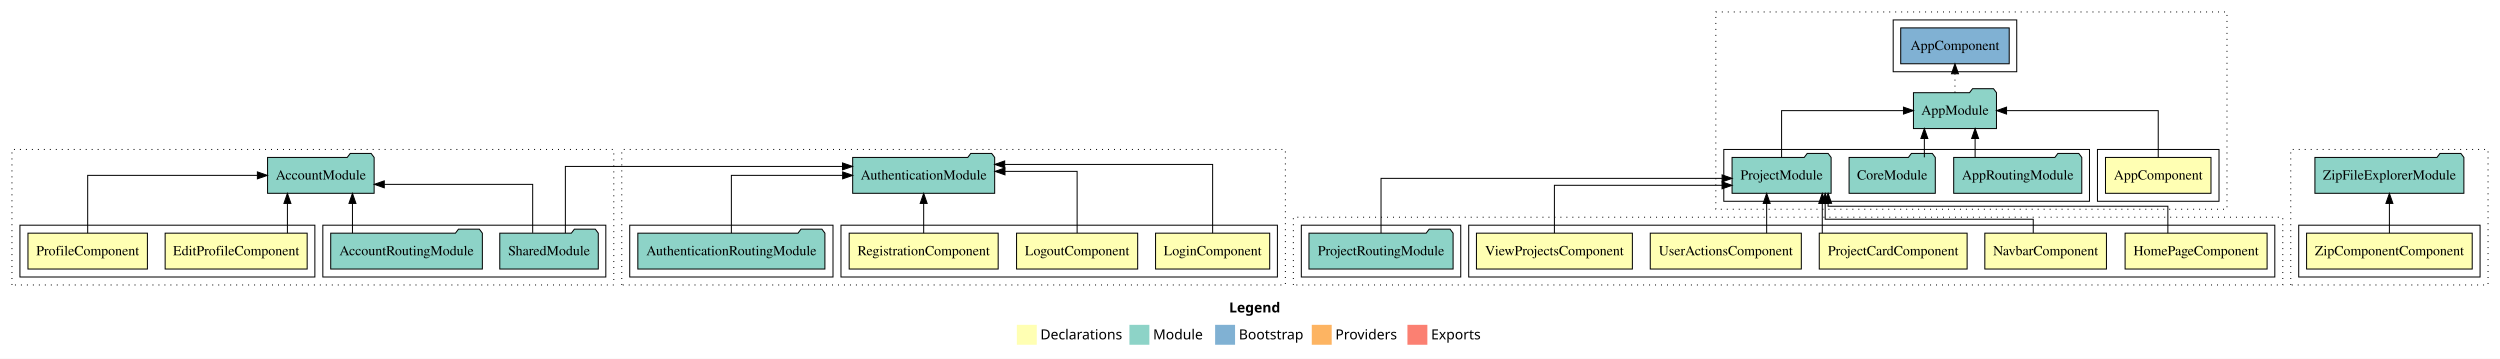
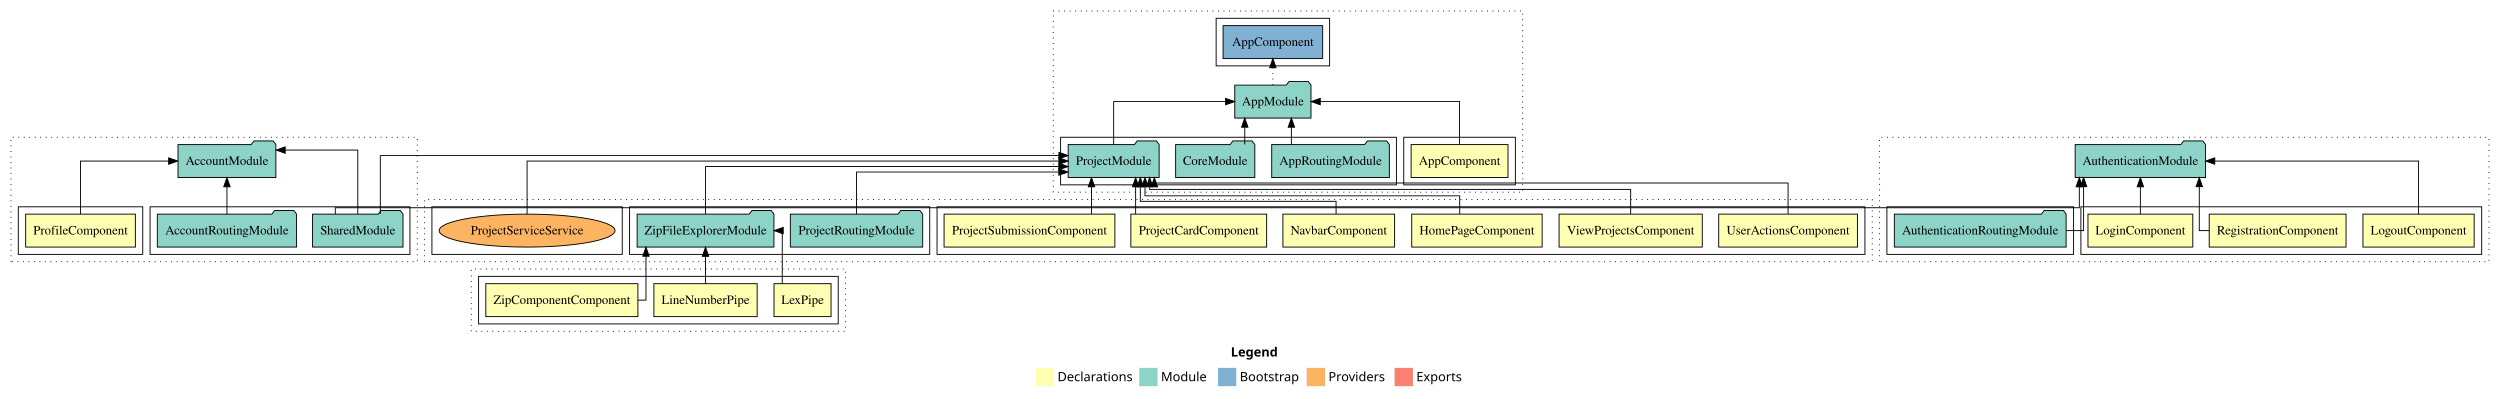
- <svg xmlns="http://www.w3.org/2000/svg" width="2509pt" height="360pt" viewBox="0.00 0.00 2509.00 360.00">
-   <g id="graph0" class="graph" transform="scale(1 1) rotate(0) translate(4 356)">
-     <polygon fill="#ffffff" stroke="transparent" points="-4,4 -4,-356 2505,-356 2505,4 -4,4" />
-     <text text-anchor="start" x="1229.509" y="-42.4" font-family="sans-serif" font-weight="bold" font-size="14.00" fill="#000000">Legend</text>
-     <polygon fill="#ffffb3" stroke="transparent" points="1016.5,-10 1016.5,-30 1036.5,-30 1036.5,-10 1016.5,-10" />
-     <text text-anchor="start" x="1040.129" y="-15.4" font-family="sans-serif" font-size="14.00" fill="#000000">  Declarations</text>
-     <polygon fill="#8dd3c7" stroke="transparent" points="1129.5,-10 1129.5,-30 1149.5,-30 1149.5,-10 1129.5,-10" />
-     <text text-anchor="start" x="1153.225" y="-15.4" font-family="sans-serif" font-size="14.00" fill="#000000">  Module</text>
-     <polygon fill="#80b1d3" stroke="transparent" points="1215.5,-10 1215.5,-30 1235.5,-30 1235.5,-10 1215.5,-10" />
-     <text text-anchor="start" x="1239.281" y="-15.4" font-family="sans-serif" font-size="14.00" fill="#000000">  Bootstrap</text>
-     <polygon fill="#fdb462" stroke="transparent" points="1312.5,-10 1312.5,-30 1332.5,-30 1332.5,-10 1312.5,-10" />
-     <text text-anchor="start" x="1336.173" y="-15.4" font-family="sans-serif" font-size="14.00" fill="#000000">  Providers</text>
-     <polygon fill="#fb8072" stroke="transparent" points="1408.5,-10 1408.5,-30 1428.5,-30 1428.5,-10 1408.5,-10" />
-     <text text-anchor="start" x="1432.226" y="-15.4" font-family="sans-serif" font-size="14.00" fill="#000000">  Exports</text>
+ <svg xmlns="http://www.w3.org/2000/svg" width="2732pt" height="436pt" viewBox="0.00 0.00 2732.00 436.00">
+   <g id="graph0" class="graph" transform="scale(1 1) rotate(0) translate(4 432)">
+     <polygon fill="#ffffff" stroke="transparent" points="-4,4 -4,-432 2728,-432 2728,4 -4,4" />
+     <text text-anchor="start" x="1341.009" y="-42.4" font-family="sans-serif" font-weight="bold" font-size="14.00" fill="#000000">Legend</text>
+     <polygon fill="#ffffb3" stroke="transparent" points="1128,-10 1128,-30 1148,-30 1148,-10 1128,-10" />
+     <text text-anchor="start" x="1151.629" y="-15.4" font-family="sans-serif" font-size="14.00" fill="#000000">  Declarations</text>
+     <polygon fill="#8dd3c7" stroke="transparent" points="1241,-10 1241,-30 1261,-30 1261,-10 1241,-10" />
+     <text text-anchor="start" x="1264.725" y="-15.4" font-family="sans-serif" font-size="14.00" fill="#000000">  Module</text>
+     <polygon fill="#80b1d3" stroke="transparent" points="1327,-10 1327,-30 1347,-30 1347,-10 1327,-10" />
+     <text text-anchor="start" x="1350.781" y="-15.4" font-family="sans-serif" font-size="14.00" fill="#000000">  Bootstrap</text>
+     <polygon fill="#fdb462" stroke="transparent" points="1424,-10 1424,-30 1444,-30 1444,-10 1424,-10" />
+     <text text-anchor="start" x="1447.673" y="-15.4" font-family="sans-serif" font-size="14.00" fill="#000000">  Providers</text>
+     <polygon fill="#fb8072" stroke="transparent" points="1520,-10 1520,-30 1540,-30 1540,-10 1520,-10" />
+     <text text-anchor="start" x="1543.726" y="-15.4" font-family="sans-serif" font-size="14.00" fill="#000000">  Exports</text>
    <g id="clust1" class="cluster">
-       <polygon fill="none" stroke="#000000" stroke-dasharray="1,5" points="8,-70 8,-206 612,-206 612,-70 8,-70" />
+       <polygon fill="none" stroke="#000000" stroke-dasharray="1,5" points="8,-146 8,-282 452,-282 452,-146 8,-146" />
    </g>
    <g id="clust2" class="cluster">
-       <polygon fill="none" stroke="#000000" points="16,-78 16,-130 312,-130 312,-78 16,-78" />
-     </g>
-     <g id="clust5" class="cluster">
-       <polygon fill="none" stroke="#000000" points="320,-78 320,-130 604,-130 604,-78 320,-78" />
+       <polygon fill="none" stroke="#000000" points="16,-154 16,-206 152,-206 152,-154 16,-154" />
+     </g>
+     <g id="clust4" class="cluster">
+       <polygon fill="none" stroke="#000000" points="160,-154 160,-206 444,-206 444,-154 160,-154" />
+     </g>
+     <g id="clust14" class="cluster">
+       <polygon fill="none" stroke="#000000" stroke-dasharray="1,5" points="1147,-222 1147,-420 1660,-420 1660,-222 1147,-222" />
    </g>
    <g id="clust15" class="cluster">
-       <polygon fill="none" stroke="#000000" stroke-dasharray="1,5" points="1718,-146 1718,-344 2231,-344 2231,-146 1718,-146" />
-     </g>
-     <g id="clust16" class="cluster">
-       <polygon fill="none" stroke="#000000" points="2101,-154 2101,-206 2223,-206 2223,-154 2101,-154" />
-     </g>
-     <g id="clust18" class="cluster">
-       <polygon fill="none" stroke="#000000" points="1726,-154 1726,-206 2093,-206 2093,-154 1726,-154" />
-     </g>
-     <g id="clust20" class="cluster">
-       <polygon fill="none" stroke="#000000" points="1896,-284 1896,-336 2020,-336 2020,-284 1896,-284" />
+       <polygon fill="none" stroke="#000000" points="1530,-230 1530,-282 1652,-282 1652,-230 1530,-230" />
+     </g>
+     <g id="clust17" class="cluster">
+       <polygon fill="none" stroke="#000000" points="1155,-230 1155,-282 1522,-282 1522,-230 1155,-230" />
+     </g>
+     <g id="clust19" class="cluster">
+       <polygon fill="none" stroke="#000000" points="1325,-360 1325,-412 1449,-412 1449,-360 1325,-360" />
+     </g>
+     <g id="clust27" class="cluster">
+       <polygon fill="none" stroke="#000000" stroke-dasharray="1,5" points="2050,-146 2050,-282 2716,-282 2716,-146 2050,-146" />
    </g>
    <g id="clust28" class="cluster">
-       <polygon fill="none" stroke="#000000" stroke-dasharray="1,5" points="620,-70 620,-206 1286,-206 1286,-70 620,-70" />
-     </g>
-     <g id="clust29" class="cluster">
-       <polygon fill="none" stroke="#000000" points="840,-78 840,-130 1278,-130 1278,-78 840,-78" />
-     </g>
-     <g id="clust33" class="cluster">
-       <polygon fill="none" stroke="#000000" points="628,-78 628,-130 832,-130 832,-78 628,-78" />
+       <polygon fill="none" stroke="#000000" points="2270,-154 2270,-206 2708,-206 2708,-154 2270,-154" />
+     </g>
+     <g id="clust32" class="cluster">
+       <polygon fill="none" stroke="#000000" points="2058,-154 2058,-206 2262,-206 2262,-154 2058,-154" />
+     </g>
+     <g id="clust48" class="cluster">
+       <polygon fill="none" stroke="#000000" stroke-dasharray="1,5" points="460,-146 460,-214 2042,-214 2042,-146 460,-146" />
    </g>
    <g id="clust49" class="cluster">
-       <polygon fill="none" stroke="#000000" stroke-dasharray="1,5" points="1294,-70 1294,-138 2287,-138 2287,-70 1294,-70" />
-     </g>
-     <g id="clust50" class="cluster">
-       <polygon fill="none" stroke="#000000" points="1470,-78 1470,-130 2279,-130 2279,-78 1470,-78" />
+       <polygon fill="none" stroke="#000000" points="1020,-154 1020,-206 2034,-206 2034,-154 1020,-154" />
    </g>
    <g id="clust56" class="cluster">
-       <polygon fill="none" stroke="#000000" points="1302,-78 1302,-130 1462,-130 1462,-78 1302,-78" />
+       <polygon fill="none" stroke="#000000" points="684,-154 684,-206 1012,-206 1012,-154 684,-154" />
+     </g>
+     <g id="clust59" class="cluster">
+       <polygon fill="none" stroke="#000000" points="468,-154 468,-206 676,-206 676,-154 468,-154" />
    </g>
    <g id="clust72" class="cluster">
-       <polygon fill="none" stroke="#000000" stroke-dasharray="1,5" points="2295,-70 2295,-206 2493,-206 2493,-70 2295,-70" />
+       <polygon fill="none" stroke="#000000" stroke-dasharray="1,5" points="511,-70 511,-138 920,-138 920,-70 511,-70" />
    </g>
    <g id="clust73" class="cluster">
-       <polygon fill="none" stroke="#000000" points="2303,-78 2303,-130 2485,-130 2485,-78 2303,-78" />
+       <polygon fill="none" stroke="#000000" points="519,-78 519,-130 912,-130 912,-78 519,-78" />
    </g>
    <g id="node1" class="node">
-       <polygon fill="#ffffb3" stroke="#000000" points="304.266,-122 161.734,-122 161.734,-86 304.266,-86 304.266,-122" />
-       <text text-anchor="middle" x="233" y="-99.8" font-family="Times,serif" font-size="14.00" fill="#000000">EditProfileComponent</text>
+       <polygon fill="#ffffb3" stroke="#000000" points="143.933,-198 24.067,-198 24.067,-162 143.933,-162 143.933,-198" />
+       <text text-anchor="middle" x="84" y="-175.8" font-family="Times,serif" font-size="14.00" fill="#000000">ProfileComponent</text>
+     </g>
+     <g id="node2" class="node">
+       <polygon fill="#8dd3c7" stroke="#000000" points="297.476,-274 294.476,-278 273.476,-278 270.476,-274 190.524,-274 190.524,-238 297.476,-238 297.476,-274" />
+       <text text-anchor="middle" x="244" y="-251.8" font-family="Times,serif" font-size="14.00" fill="#000000">AccountModule</text>
+     </g>
+     <g id="edge1" class="edge">
+       <path fill="none" stroke="#000000" d="M84,-198.011C84,-220.485 84,-256 84,-256 84,-256 180.277,-256 180.277,-256" />
+       <polygon fill="#000000" stroke="#000000" points="180.277,-259.5 190.277,-256 180.277,-252.5 180.277,-259.5" />
    </g>
    <g id="node3" class="node">
-       <polygon fill="#8dd3c7" stroke="#000000" points="371.476,-198 368.476,-202 347.476,-202 344.476,-198 264.524,-198 264.524,-162 371.476,-162 371.476,-198" />
-       <text text-anchor="middle" x="318" y="-175.8" font-family="Times,serif" font-size="14.00" fill="#000000">AccountModule</text>
-     </g>
-     <g id="edge1" class="edge">
-       <path fill="none" stroke="#000000" d="M284.447,-122.011C284.447,-122.011 284.447,-151.855 284.447,-151.855" />
-       <polygon fill="#000000" stroke="#000000" points="280.947,-151.855 284.447,-161.855 287.947,-151.855 280.947,-151.855" />
-     </g>
-     <g id="node2" class="node">
-       <polygon fill="#ffffb3" stroke="#000000" points="143.933,-122 24.067,-122 24.067,-86 143.933,-86 143.933,-122" />
-       <text text-anchor="middle" x="84" y="-99.8" font-family="Times,serif" font-size="14.00" fill="#000000">ProfileComponent</text>
+       <polygon fill="#8dd3c7" stroke="#000000" points="320.094,-198 317.094,-202 296.094,-202 293.094,-198 167.906,-198 167.906,-162 320.094,-162 320.094,-198" />
+       <text text-anchor="middle" x="244" y="-175.8" font-family="Times,serif" font-size="14.00" fill="#000000">AccountRoutingModule</text>
    </g>
    <g id="edge2" class="edge">
-       <path fill="none" stroke="#000000" d="M84,-122.011C84,-144.485 84,-180 84,-180 84,-180 254.316,-180 254.316,-180" />
-       <polygon fill="#000000" stroke="#000000" points="254.316,-183.5 264.316,-180 254.316,-176.5 254.316,-183.5" />
+       <path fill="none" stroke="#000000" d="M244,-198.011C244,-198.011 244,-227.855 244,-227.855" />
+       <polygon fill="#000000" stroke="#000000" points="240.5,-227.855 244,-237.855 247.5,-227.855 240.5,-227.855" />
    </g>
    <g id="node4" class="node">
-       <polygon fill="#8dd3c7" stroke="#000000" points="480.094,-122 477.094,-126 456.094,-126 453.094,-122 327.906,-122 327.906,-86 480.094,-86 480.094,-122" />
-       <text text-anchor="middle" x="404" y="-99.8" font-family="Times,serif" font-size="14.00" fill="#000000">AccountRoutingModule</text>
+       <polygon fill="#8dd3c7" stroke="#000000" points="436.423,-198 433.423,-202 412.423,-202 409.423,-198 337.577,-198 337.577,-162 436.423,-162 436.423,-198" />
+       <text text-anchor="middle" x="387" y="-175.8" font-family="Times,serif" font-size="14.00" fill="#000000">SharedModule</text>
    </g>
    <g id="edge3" class="edge">
-       <path fill="none" stroke="#000000" d="M349.721,-122.011C349.721,-122.011 349.721,-151.855 349.721,-151.855" />
-       <polygon fill="#000000" stroke="#000000" points="346.221,-151.855 349.721,-161.855 353.221,-151.855 346.221,-151.855" />
+       <path fill="none" stroke="#000000" d="M387,-198.234C387,-224.009 387,-268 387,-268 387,-268 307.655,-268 307.655,-268" />
+       <polygon fill="#000000" stroke="#000000" points="307.655,-264.5 297.655,-268 307.655,-271.5 307.655,-264.5" />
+     </g>
+     <g id="node9" class="node">
+       <polygon fill="#8dd3c7" stroke="#000000" points="1262.704,-274 1259.704,-278 1238.704,-278 1235.704,-274 1163.296,-274 1163.296,-238 1262.704,-238 1262.704,-274" />
+       <text text-anchor="middle" x="1213" y="-251.8" font-family="Times,serif" font-size="14.00" fill="#000000">ProjectModule</text>
+     </g>
+     <g id="edge21" class="edge">
+       <path fill="none" stroke="#000000" d="M411.606,-198.198C411.606,-222.356 411.606,-262 411.606,-262 411.606,-262 1153.172,-262 1153.172,-262" />
+       <polygon fill="#000000" stroke="#000000" points="1153.172,-265.5 1163.172,-262 1153.172,-258.5 1153.172,-265.5" />
+     </g>
+     <g id="node14" class="node">
+       <polygon fill="#8dd3c7" stroke="#000000" points="2406.253,-274 2403.253,-278 2382.253,-278 2379.253,-274 2263.747,-274 2263.747,-238 2406.253,-238 2406.253,-274" />
+       <text text-anchor="middle" x="2335" y="-251.8" font-family="Times,serif" font-size="14.00" fill="#000000">AuthenticationModule</text>
+     </g>
+     <g id="edge13" class="edge">
+       <path fill="none" stroke="#000000" d="M362.394,-198.169C362.394,-202.046 362.394,-205 362.394,-205 362.394,-205 2268.286,-205 2268.286,-205 2268.286,-205 2268.286,-227.876 2268.286,-227.876" />
+       <polygon fill="#000000" stroke="#000000" points="2264.786,-227.876 2268.286,-237.876 2271.786,-227.876 2264.786,-227.876" />
    </g>
    <g id="node5" class="node">
-       <polygon fill="#8dd3c7" stroke="#000000" points="596.423,-122 593.423,-126 572.423,-126 569.423,-122 497.577,-122 497.577,-86 596.423,-86 596.423,-122" />
-       <text text-anchor="middle" x="547" y="-99.8" font-family="Times,serif" font-size="14.00" fill="#000000">SharedModule</text>
+       <polygon fill="#ffffb3" stroke="#000000" points="1643.94,-274 1538.06,-274 1538.06,-238 1643.94,-238 1643.94,-274" />
+       <text text-anchor="middle" x="1591" y="-251.8" font-family="Times,serif" font-size="14.00" fill="#000000">AppComponent</text>
+     </g>
+     <g id="node6" class="node">
+       <polygon fill="#8dd3c7" stroke="#000000" points="1428.657,-339 1425.657,-343 1404.657,-343 1401.657,-339 1345.343,-339 1345.343,-303 1428.657,-303 1428.657,-339" />
+       <text text-anchor="middle" x="1387" y="-316.8" font-family="Times,serif" font-size="14.00" fill="#000000">AppModule</text>
    </g>
    <g id="edge4" class="edge">
-       <path fill="none" stroke="#000000" d="M530.596,-122.308C530.596,-142.145 530.596,-171 530.596,-171 530.596,-171 381.647,-171 381.647,-171" />
-       <polygon fill="#000000" stroke="#000000" points="381.647,-167.5 371.647,-171 381.647,-174.5 381.647,-167.5" />
+       <path fill="none" stroke="#000000" d="M1591,-274.106C1591,-293.339 1591,-321 1591,-321 1591,-321 1438.775,-321 1438.775,-321" />
+       <polygon fill="#000000" stroke="#000000" points="1438.775,-317.5 1428.775,-321 1438.775,-324.5 1438.775,-317.5" />
+     </g>
+     <g id="node10" class="node">
+       <polygon fill="#80b1d3" stroke="#000000" points="1441.439,-404 1332.561,-404 1332.561,-368 1441.439,-368 1441.439,-404" />
+       <text text-anchor="middle" x="1387" y="-381.8" font-family="Times,serif" font-size="14.00" fill="#000000">AppComponent </text>
+     </g>
+     <g id="edge8" class="edge">
+       <path fill="none" stroke="#000000" stroke-dasharray="1,5" d="M1387,-339.106C1387,-339.106 1387,-357.991 1387,-357.991" />
+       <polygon fill="#000000" stroke="#000000" points="1383.5,-357.991 1387,-367.991 1390.5,-357.991 1383.5,-357.991" />
+     </g>
+     <g id="node7" class="node">
+       <polygon fill="#8dd3c7" stroke="#000000" points="1514.274,-274 1511.274,-278 1490.274,-278 1487.274,-274 1385.726,-274 1385.726,-238 1514.274,-238 1514.274,-274" />
+       <text text-anchor="middle" x="1450" y="-251.8" font-family="Times,serif" font-size="14.00" fill="#000000">AppRoutingModule</text>
+     </g>
+     <g id="edge5" class="edge">
+       <path fill="none" stroke="#000000" d="M1407.221,-274.106C1407.221,-274.106 1407.221,-292.991 1407.221,-292.991" />
+       <polygon fill="#000000" stroke="#000000" points="1403.721,-292.991 1407.221,-302.991 1410.721,-292.991 1403.721,-292.991" />
+     </g>
+     <g id="node8" class="node">
+       <polygon fill="#8dd3c7" stroke="#000000" points="1367.262,-274 1364.262,-278 1343.262,-278 1340.262,-274 1280.738,-274 1280.738,-238 1367.262,-238 1367.262,-274" />
+       <text text-anchor="middle" x="1324" y="-251.8" font-family="Times,serif" font-size="14.00" fill="#000000">CoreModule</text>
+     </g>
+     <g id="edge6" class="edge">
+       <path fill="none" stroke="#000000" d="M1356.276,-274.106C1356.276,-274.106 1356.276,-292.991 1356.276,-292.991" />
+       <polygon fill="#000000" stroke="#000000" points="1352.776,-292.991 1356.276,-302.991 1359.776,-292.991 1352.776,-292.991" />
+     </g>
+     <g id="edge7" class="edge">
+       <path fill="none" stroke="#000000" d="M1213,-274.106C1213,-293.339 1213,-321 1213,-321 1213,-321 1335.323,-321 1335.323,-321" />
+       <polygon fill="#000000" stroke="#000000" points="1335.323,-324.5 1345.323,-321 1335.323,-317.5 1335.323,-324.5" />
+     </g>
+     <g id="node11" class="node">
+       <polygon fill="#ffffb3" stroke="#000000" points="2392.276,-198 2277.724,-198 2277.724,-162 2392.276,-162 2392.276,-198" />
+       <text text-anchor="middle" x="2335" y="-175.8" font-family="Times,serif" font-size="14.00" fill="#000000">LoginComponent</text>
+     </g>
+     <g id="edge9" class="edge">
+       <path fill="none" stroke="#000000" d="M2335,-198.011C2335,-198.011 2335,-227.855 2335,-227.855" />
+       <polygon fill="#000000" stroke="#000000" points="2331.5,-227.855 2335,-237.855 2338.5,-227.855 2331.5,-227.855" />
+     </g>
+     <g id="node12" class="node">
+       <polygon fill="#ffffb3" stroke="#000000" points="2699.776,-198 2578.224,-198 2578.224,-162 2699.776,-162 2699.776,-198" />
+       <text text-anchor="middle" x="2639" y="-175.8" font-family="Times,serif" font-size="14.00" fill="#000000">LogoutComponent</text>
+     </g>
+     <g id="edge10" class="edge">
+       <path fill="none" stroke="#000000" d="M2639,-198.011C2639,-220.485 2639,-256 2639,-256 2639,-256 2416.274,-256 2416.274,-256" />
+       <polygon fill="#000000" stroke="#000000" points="2416.274,-252.5 2406.274,-256 2416.274,-259.5 2416.274,-252.5" />
+     </g>
+     <g id="node13" class="node">
+       <polygon fill="#ffffb3" stroke="#000000" points="2559.766,-198 2410.234,-198 2410.234,-162 2559.766,-162 2559.766,-198" />
+       <text text-anchor="middle" x="2485" y="-175.8" font-family="Times,serif" font-size="14.00" fill="#000000">RegistrationComponent</text>
+     </g>
+     <g id="edge11" class="edge">
+       <path fill="none" stroke="#000000" d="M2410.226,-180C2403.627,-180 2399.382,-180 2399.382,-180 2399.382,-180 2399.382,-227.989 2399.382,-227.989" />
+       <polygon fill="#000000" stroke="#000000" points="2395.882,-227.989 2399.382,-237.989 2402.882,-227.989 2395.882,-227.989" />
    </g>
    <g id="node15" class="node">
-       <polygon fill="#8dd3c7" stroke="#000000" points="994.253,-198 991.253,-202 970.253,-202 967.253,-198 851.747,-198 851.747,-162 994.253,-162 994.253,-198" />
-       <text text-anchor="middle" x="923" y="-175.8" font-family="Times,serif" font-size="14.00" fill="#000000">AuthenticationModule</text>
+       <polygon fill="#8dd3c7" stroke="#000000" points="2253.871,-198 2250.871,-202 2229.871,-202 2226.871,-198 2066.129,-198 2066.129,-162 2253.871,-162 2253.871,-198" />
+       <text text-anchor="middle" x="2160" y="-175.8" font-family="Times,serif" font-size="14.00" fill="#000000">AuthenticationRoutingModule</text>
+     </g>
+     <g id="edge12" class="edge">
+       <path fill="none" stroke="#000000" d="M2254.044,-180C2265.328,-180 2272.949,-180 2272.949,-180 2272.949,-180 2272.949,-227.989 2272.949,-227.989" />
+       <polygon fill="#000000" stroke="#000000" points="2269.449,-227.989 2272.949,-237.989 2276.449,-227.989 2269.449,-227.989" />
+     </g>
+     <g id="node16" class="node">
+       <polygon fill="#ffffb3" stroke="#000000" points="1681.256,-198 1538.744,-198 1538.744,-162 1681.256,-162 1681.256,-198" />
+       <text text-anchor="middle" x="1610" y="-175.8" font-family="Times,serif" font-size="14.00" fill="#000000">HomePageComponent</text>
    </g>
    <g id="edge14" class="edge">
-       <path fill="none" stroke="#000000" d="M563.404,-122.026C563.404,-146.977 563.404,-189 563.404,-189 563.404,-189 841.525,-189 841.525,-189" />
-       <polygon fill="#000000" stroke="#000000" points="841.525,-192.5 851.525,-189 841.525,-185.5 841.525,-192.5" />
-     </g>
-     <g id="node6" class="node">
-       <polygon fill="#ffffb3" stroke="#000000" points="2214.94,-198 2109.06,-198 2109.06,-162 2214.94,-162 2214.94,-198" />
-       <text text-anchor="middle" x="2162" y="-175.8" font-family="Times,serif" font-size="14.00" fill="#000000">AppComponent</text>
-     </g>
-     <g id="node7" class="node">
-       <polygon fill="#8dd3c7" stroke="#000000" points="1999.657,-263 1996.657,-267 1975.657,-267 1972.657,-263 1916.343,-263 1916.343,-227 1999.657,-227 1999.657,-263" />
-       <text text-anchor="middle" x="1958" y="-240.8" font-family="Times,serif" font-size="14.00" fill="#000000">AppModule</text>
-     </g>
-     <g id="edge5" class="edge">
-       <path fill="none" stroke="#000000" d="M2162,-198.106C2162,-217.339 2162,-245 2162,-245 2162,-245 2009.775,-245 2009.775,-245" />
-       <polygon fill="#000000" stroke="#000000" points="2009.775,-241.5 1999.775,-245 2009.775,-248.5 2009.775,-241.5" />
-     </g>
-     <g id="node11" class="node">
-       <polygon fill="#80b1d3" stroke="#000000" points="2012.439,-328 1903.561,-328 1903.561,-292 2012.439,-292 2012.439,-328" />
-       <text text-anchor="middle" x="1958" y="-305.8" font-family="Times,serif" font-size="14.00" fill="#000000">AppComponent </text>
-     </g>
-     <g id="edge9" class="edge">
-       <path fill="none" stroke="#000000" stroke-dasharray="1,5" d="M1958,-263.106C1958,-263.106 1958,-281.991 1958,-281.991" />
-       <polygon fill="#000000" stroke="#000000" points="1954.5,-281.991 1958,-291.991 1961.5,-281.991 1954.5,-281.991" />
-     </g>
-     <g id="node8" class="node">
-       <polygon fill="#8dd3c7" stroke="#000000" points="2085.274,-198 2082.274,-202 2061.274,-202 2058.274,-198 1956.726,-198 1956.726,-162 2085.274,-162 2085.274,-198" />
-       <text text-anchor="middle" x="2021" y="-175.8" font-family="Times,serif" font-size="14.00" fill="#000000">AppRoutingModule</text>
-     </g>
-     <g id="edge6" class="edge">
-       <path fill="none" stroke="#000000" d="M1978.221,-198.106C1978.221,-198.106 1978.221,-216.991 1978.221,-216.991" />
-       <polygon fill="#000000" stroke="#000000" points="1974.721,-216.991 1978.221,-226.991 1981.721,-216.991 1974.721,-216.991" />
-     </g>
-     <g id="node9" class="node">
-       <polygon fill="#8dd3c7" stroke="#000000" points="1938.262,-198 1935.262,-202 1914.262,-202 1911.262,-198 1851.738,-198 1851.738,-162 1938.262,-162 1938.262,-198" />
-       <text text-anchor="middle" x="1895" y="-175.8" font-family="Times,serif" font-size="14.00" fill="#000000">CoreModule</text>
-     </g>
-     <g id="edge7" class="edge">
-       <path fill="none" stroke="#000000" d="M1927.276,-198.106C1927.276,-198.106 1927.276,-216.991 1927.276,-216.991" />
-       <polygon fill="#000000" stroke="#000000" points="1923.776,-216.991 1927.276,-226.991 1930.776,-216.991 1923.776,-216.991" />
-     </g>
-     <g id="node10" class="node">
-       <polygon fill="#8dd3c7" stroke="#000000" points="1833.704,-198 1830.704,-202 1809.704,-202 1806.704,-198 1734.296,-198 1734.296,-162 1833.704,-162 1833.704,-198" />
-       <text text-anchor="middle" x="1784" y="-175.8" font-family="Times,serif" font-size="14.00" fill="#000000">ProjectModule</text>
-     </g>
-     <g id="edge8" class="edge">
-       <path fill="none" stroke="#000000" d="M1784,-198.106C1784,-217.339 1784,-245 1784,-245 1784,-245 1906.323,-245 1906.323,-245" />
-       <polygon fill="#000000" stroke="#000000" points="1906.323,-248.5 1916.323,-245 1906.323,-241.5 1906.323,-248.5" />
-     </g>
-     <g id="node12" class="node">
-       <polygon fill="#ffffb3" stroke="#000000" points="1270.276,-122 1155.724,-122 1155.724,-86 1270.276,-86 1270.276,-122" />
-       <text text-anchor="middle" x="1213" y="-99.8" font-family="Times,serif" font-size="14.00" fill="#000000">LoginComponent</text>
-     </g>
-     <g id="edge10" class="edge">
-       <path fill="none" stroke="#000000" d="M1213,-122.026C1213,-147.509 1213,-191 1213,-191 1213,-191 1004.313,-191 1004.313,-191" />
-       <polygon fill="#000000" stroke="#000000" points="1004.313,-187.5 994.313,-191 1004.313,-194.5 1004.313,-187.5" />
-     </g>
-     <g id="node13" class="node">
-       <polygon fill="#ffffb3" stroke="#000000" points="1137.776,-122 1016.224,-122 1016.224,-86 1137.776,-86 1137.776,-122" />
-       <text text-anchor="middle" x="1077" y="-99.8" font-family="Times,serif" font-size="14.00" fill="#000000">LogoutComponent</text>
-     </g>
-     <g id="edge11" class="edge">
-       <path fill="none" stroke="#000000" d="M1077,-122.153C1077,-145.757 1077,-184 1077,-184 1077,-184 1004.59,-184 1004.59,-184" />
-       <polygon fill="#000000" stroke="#000000" points="1004.59,-180.5 994.59,-184 1004.59,-187.5 1004.59,-180.5" />
-     </g>
-     <g id="node14" class="node">
-       <polygon fill="#ffffb3" stroke="#000000" points="997.766,-122 848.234,-122 848.234,-86 997.766,-86 997.766,-122" />
-       <text text-anchor="middle" x="923" y="-99.8" font-family="Times,serif" font-size="14.00" fill="#000000">RegistrationComponent</text>
-     </g>
-     <g id="edge12" class="edge">
-       <path fill="none" stroke="#000000" d="M923,-122.011C923,-122.011 923,-151.855 923,-151.855" />
-       <polygon fill="#000000" stroke="#000000" points="919.5,-151.855 923,-161.855 926.5,-151.855 919.5,-151.855" />
-     </g>
-     <g id="node16" class="node">
-       <polygon fill="#8dd3c7" stroke="#000000" points="823.871,-122 820.871,-126 799.871,-126 796.871,-122 636.129,-122 636.129,-86 823.871,-86 823.871,-122" />
-       <text text-anchor="middle" x="730" y="-99.8" font-family="Times,serif" font-size="14.00" fill="#000000">AuthenticationRoutingModule</text>
-     </g>
-     <g id="edge13" class="edge">
-       <path fill="none" stroke="#000000" d="M730,-122.011C730,-144.485 730,-180 730,-180 730,-180 841.682,-180 841.682,-180" />
-       <polygon fill="#000000" stroke="#000000" points="841.682,-183.5 851.682,-180 841.682,-176.5 841.682,-183.5" />
+       <path fill="none" stroke="#000000" d="M1591.171,-198.11C1591.171,-207.897 1591.171,-218 1591.171,-218 1591.171,-218 1247.251,-218 1247.251,-218 1247.251,-218 1247.251,-227.89 1247.251,-227.89" />
+       <polygon fill="#000000" stroke="#000000" points="1243.752,-227.89 1247.251,-237.89 1250.752,-227.89 1243.752,-227.89" />
    </g>
    <g id="node17" class="node">
-       <polygon fill="#ffffb3" stroke="#000000" points="2271.256,-122 2128.744,-122 2128.744,-86 2271.256,-86 2271.256,-122" />
-       <text text-anchor="middle" x="2200" y="-99.8" font-family="Times,serif" font-size="14.00" fill="#000000">HomePageComponent</text>
+       <polygon fill="#ffffb3" stroke="#000000" points="1520.03,-198 1397.97,-198 1397.97,-162 1520.03,-162 1520.03,-198" />
+       <text text-anchor="middle" x="1459" y="-175.8" font-family="Times,serif" font-size="14.00" fill="#000000">NavbarComponent</text>
    </g>
    <g id="edge15" class="edge">
-       <path fill="none" stroke="#000000" d="M2171.671,-122.044C2171.671,-134.563 2171.671,-149 2171.671,-149 2171.671,-149 1830.677,-149 1830.677,-149 1830.677,-149 1830.677,-151.967 1830.677,-151.967" />
-       <polygon fill="#000000" stroke="#000000" points="1827.177,-151.967 1830.677,-161.967 1834.177,-151.967 1827.177,-151.967" />
+       <path fill="none" stroke="#000000" d="M1456.061,-198.243C1456.061,-205.43 1456.061,-212 1456.061,-212 1456.061,-212 1242.135,-212 1242.135,-212 1242.135,-212 1242.135,-227.85 1242.135,-227.85" />
+       <polygon fill="#000000" stroke="#000000" points="1238.635,-227.849 1242.135,-237.85 1245.635,-227.85 1238.635,-227.849" />
    </g>
    <g id="node18" class="node">
-       <polygon fill="#ffffb3" stroke="#000000" points="2110.03,-122 1987.97,-122 1987.97,-86 2110.03,-86 2110.03,-122" />
-       <text text-anchor="middle" x="2049" y="-99.8" font-family="Times,serif" font-size="14.00" fill="#000000">NavbarComponent</text>
+       <polygon fill="#ffffb3" stroke="#000000" points="1380.198,-198 1231.802,-198 1231.802,-162 1380.198,-162 1380.198,-198" />
+       <text text-anchor="middle" x="1306" y="-175.8" font-family="Times,serif" font-size="14.00" fill="#000000">ProjectCardComponent</text>
    </g>
    <g id="edge16" class="edge">
-       <path fill="none" stroke="#000000" d="M2036.561,-122.243C2036.561,-129.43 2036.561,-136 2036.561,-136 2036.561,-136 1827.751,-136 1827.751,-136 1827.751,-136 1827.751,-151.85 1827.751,-151.85" />
-       <polygon fill="#000000" stroke="#000000" points="1824.252,-151.849 1827.751,-161.85 1831.252,-151.85 1824.252,-151.849" />
+       <path fill="none" stroke="#000000" d="M1237.018,-198.011C1237.018,-198.011 1237.018,-227.855 1237.018,-227.855" />
+       <polygon fill="#000000" stroke="#000000" points="1233.518,-227.855 1237.018,-237.855 1240.518,-227.855 1233.518,-227.855" />
    </g>
    <g id="node19" class="node">
-       <polygon fill="#ffffb3" stroke="#000000" points="1970.198,-122 1821.802,-122 1821.802,-86 1970.198,-86 1970.198,-122" />
-       <text text-anchor="middle" x="1896" y="-99.8" font-family="Times,serif" font-size="14.00" fill="#000000">ProjectCardComponent</text>
+       <polygon fill="#ffffb3" stroke="#000000" points="1214.33,-198 1027.67,-198 1027.67,-162 1214.33,-162 1214.33,-198" />
+       <text text-anchor="middle" x="1121" y="-175.8" font-family="Times,serif" font-size="14.00" fill="#000000">ProjectSubmissionComponent</text>
    </g>
    <g id="edge17" class="edge">
-       <path fill="none" stroke="#000000" d="M1824.826,-122.011C1824.826,-122.011 1824.826,-151.855 1824.826,-151.855" />
-       <polygon fill="#000000" stroke="#000000" points="1821.326,-151.855 1824.826,-161.855 1828.326,-151.855 1821.326,-151.855" />
+       <path fill="none" stroke="#000000" d="M1188.782,-198.011C1188.782,-198.011 1188.782,-227.855 1188.782,-227.855" />
+       <polygon fill="#000000" stroke="#000000" points="1185.282,-227.855 1188.782,-237.855 1192.282,-227.855 1185.282,-227.855" />
    </g>
    <g id="node20" class="node">
-       <polygon fill="#ffffb3" stroke="#000000" points="1803.806,-122 1652.194,-122 1652.194,-86 1803.806,-86 1803.806,-122" />
-       <text text-anchor="middle" x="1728" y="-99.8" font-family="Times,serif" font-size="14.00" fill="#000000">UserActionsComponent</text>
+       <polygon fill="#ffffb3" stroke="#000000" points="2025.806,-198 1874.194,-198 1874.194,-162 2025.806,-162 2025.806,-198" />
+       <text text-anchor="middle" x="1950" y="-175.8" font-family="Times,serif" font-size="14.00" fill="#000000">UserActionsComponent</text>
    </g>
    <g id="edge18" class="edge">
-       <path fill="none" stroke="#000000" d="M1769.026,-122.011C1769.026,-122.011 1769.026,-151.855 1769.026,-151.855" />
-       <polygon fill="#000000" stroke="#000000" points="1765.526,-151.855 1769.026,-161.855 1772.526,-151.855 1765.526,-151.855" />
+       <path fill="none" stroke="#000000" d="M1950,-198.187C1950,-213.182 1950,-232 1950,-232 1950,-232 1257.485,-232 1257.485,-232 1257.485,-232 1257.485,-232.581 1257.485,-232.581" />
+       <polygon fill="#000000" stroke="#000000" points="1253.985,-227.81 1257.485,-237.81 1260.985,-227.81 1253.985,-227.81" />
    </g>
    <g id="node21" class="node">
-       <polygon fill="#ffffb3" stroke="#000000" points="1634.249,-122 1477.751,-122 1477.751,-86 1634.249,-86 1634.249,-122" />
-       <text text-anchor="middle" x="1556" y="-99.8" font-family="Times,serif" font-size="14.00" fill="#000000">ViewProjectsComponent</text>
+       <polygon fill="#ffffb3" stroke="#000000" points="1856.249,-198 1699.751,-198 1699.751,-162 1856.249,-162 1856.249,-198" />
+       <text text-anchor="middle" x="1778" y="-175.8" font-family="Times,serif" font-size="14.00" fill="#000000">ViewProjectsComponent</text>
    </g>
    <g id="edge19" class="edge">
-       <path fill="none" stroke="#000000" d="M1556,-122.035C1556,-141.576 1556,-170 1556,-170 1556,-170 1724.246,-170 1724.246,-170" />
-       <polygon fill="#000000" stroke="#000000" points="1724.246,-173.5 1734.246,-170 1724.246,-166.5 1724.246,-173.5" />
+       <path fill="none" stroke="#000000" d="M1778,-198.044C1778,-210.563 1778,-225 1778,-225 1778,-225 1252.368,-225 1252.368,-225 1252.368,-225 1252.368,-227.967 1252.368,-227.967" />
+       <polygon fill="#000000" stroke="#000000" points="1248.868,-227.967 1252.368,-237.967 1255.868,-227.967 1248.868,-227.967" />
    </g>
    <g id="node22" class="node">
-       <polygon fill="#8dd3c7" stroke="#000000" points="1454.322,-122 1451.322,-126 1430.322,-126 1427.322,-122 1309.678,-122 1309.678,-86 1454.322,-86 1454.322,-122" />
-       <text text-anchor="middle" x="1382" y="-99.8" font-family="Times,serif" font-size="14.00" fill="#000000">ProjectRoutingModule</text>
+       <polygon fill="#8dd3c7" stroke="#000000" points="1004.322,-198 1001.322,-202 980.322,-202 977.322,-198 859.678,-198 859.678,-162 1004.322,-162 1004.322,-198" />
+       <text text-anchor="middle" x="932" y="-175.8" font-family="Times,serif" font-size="14.00" fill="#000000">ProjectRoutingModule</text>
    </g>
    <g id="edge20" class="edge">
-       <path fill="none" stroke="#000000" d="M1382,-122.045C1382,-143.662 1382,-177 1382,-177 1382,-177 1724.304,-177 1724.304,-177" />
-       <polygon fill="#000000" stroke="#000000" points="1724.304,-180.5 1734.304,-177 1724.304,-173.5 1724.304,-180.5" />
+       <path fill="none" stroke="#000000" d="M932,-198.169C932,-217.09 932,-244 932,-244 932,-244 1153.087,-244 1153.087,-244" />
+       <polygon fill="#000000" stroke="#000000" points="1153.087,-247.5 1163.087,-244 1153.087,-240.5 1153.087,-247.5" />
    </g>
    <g id="node23" class="node">
-       <polygon fill="#ffffb3" stroke="#000000" points="2477.108,-122 2310.892,-122 2310.892,-86 2477.108,-86 2477.108,-122" />
-       <text text-anchor="middle" x="2394" y="-99.8" font-family="Times,serif" font-size="14.00" fill="#000000">ZipComponentComponent</text>
+       <polygon fill="#8dd3c7" stroke="#000000" points="841.751,-198 838.751,-202 817.751,-202 814.751,-198 692.249,-198 692.249,-162 841.751,-162 841.751,-198" />
+       <text text-anchor="middle" x="767" y="-175.8" font-family="Times,serif" font-size="14.00" fill="#000000">ZipFileExplorerModule</text>
+     </g>
+     <g id="edge22" class="edge">
+       <path fill="none" stroke="#000000" d="M767,-198.027C767,-218.767 767,-250 767,-250 767,-250 1153.136,-250 1153.136,-250" />
+       <polygon fill="#000000" stroke="#000000" points="1153.136,-253.5 1163.136,-250 1153.136,-246.5 1153.136,-253.5" />
    </g>
    <g id="node24" class="node">
-       <polygon fill="#8dd3c7" stroke="#000000" points="2468.751,-198 2465.751,-202 2444.751,-202 2441.751,-198 2319.249,-198 2319.249,-162 2468.751,-162 2468.751,-198" />
-       <text text-anchor="middle" x="2394" y="-175.8" font-family="Times,serif" font-size="14.00" fill="#000000">ZipFileExplorerModule</text>
-     </g>
-     <g id="edge21" class="edge">
-       <path fill="none" stroke="#000000" d="M2394,-122.011C2394,-122.011 2394,-151.855 2394,-151.855" />
-       <polygon fill="#000000" stroke="#000000" points="2390.5,-151.855 2394,-161.855 2397.5,-151.855 2390.5,-151.855" />
+       <ellipse fill="#fdb462" stroke="#000000" cx="572" cy="-180" rx="96.1" ry="18" />
+       <text text-anchor="middle" x="572" y="-175.8" font-family="Times,serif" font-size="14.00" fill="#000000">ProjectServiceService</text>
+     </g>
+     <g id="edge23" class="edge">
+       <path fill="none" stroke="#000000" d="M572,-198.011C572,-220.485 572,-256 572,-256 572,-256 1153.235,-256 1153.235,-256" />
+       <polygon fill="#000000" stroke="#000000" points="1153.235,-259.5 1163.235,-256 1153.235,-252.5 1153.235,-259.5" />
+     </g>
+     <g id="node25" class="node">
+       <polygon fill="#ffffb3" stroke="#000000" points="904.156,-122 841.844,-122 841.844,-86 904.156,-86 904.156,-122" />
+       <text text-anchor="middle" x="873" y="-99.8" font-family="Times,serif" font-size="14.00" fill="#000000">LexPipe</text>
+     </g>
+     <g id="edge24" class="edge">
+       <path fill="none" stroke="#000000" d="M850.857,-122.011C850.857,-144.485 850.857,-180 850.857,-180 850.857,-180 849.96,-180 849.96,-180" />
+       <polygon fill="#000000" stroke="#000000" points="851.883,-176.5 841.883,-180 851.883,-183.5 851.883,-176.5" />
+     </g>
+     <g id="node26" class="node">
+       <polygon fill="#ffffb3" stroke="#000000" points="823.419,-122 710.581,-122 710.581,-86 823.419,-86 823.419,-122" />
+       <text text-anchor="middle" x="767" y="-99.8" font-family="Times,serif" font-size="14.00" fill="#000000">LineNumberPipe</text>
+     </g>
+     <g id="edge25" class="edge">
+       <path fill="none" stroke="#000000" d="M767,-122.011C767,-122.011 767,-151.855 767,-151.855" />
+       <polygon fill="#000000" stroke="#000000" points="763.5,-151.855 767,-161.855 770.5,-151.855 763.5,-151.855" />
+     </g>
+     <g id="node27" class="node">
+       <polygon fill="#ffffb3" stroke="#000000" points="693.108,-122 526.892,-122 526.892,-86 693.108,-86 693.108,-122" />
+       <text text-anchor="middle" x="610" y="-99.8" font-family="Times,serif" font-size="14.00" fill="#000000">ZipComponentComponent</text>
+     </g>
+     <g id="edge26" class="edge">
+       <path fill="none" stroke="#000000" d="M693.109,-104C698.555,-104 701.923,-104 701.923,-104 701.923,-104 701.923,-151.989 701.923,-151.989" />
+       <polygon fill="#000000" stroke="#000000" points="698.423,-151.989 701.923,-161.989 705.423,-151.989 698.423,-151.989" />
    </g>
  </g>
</svg>
